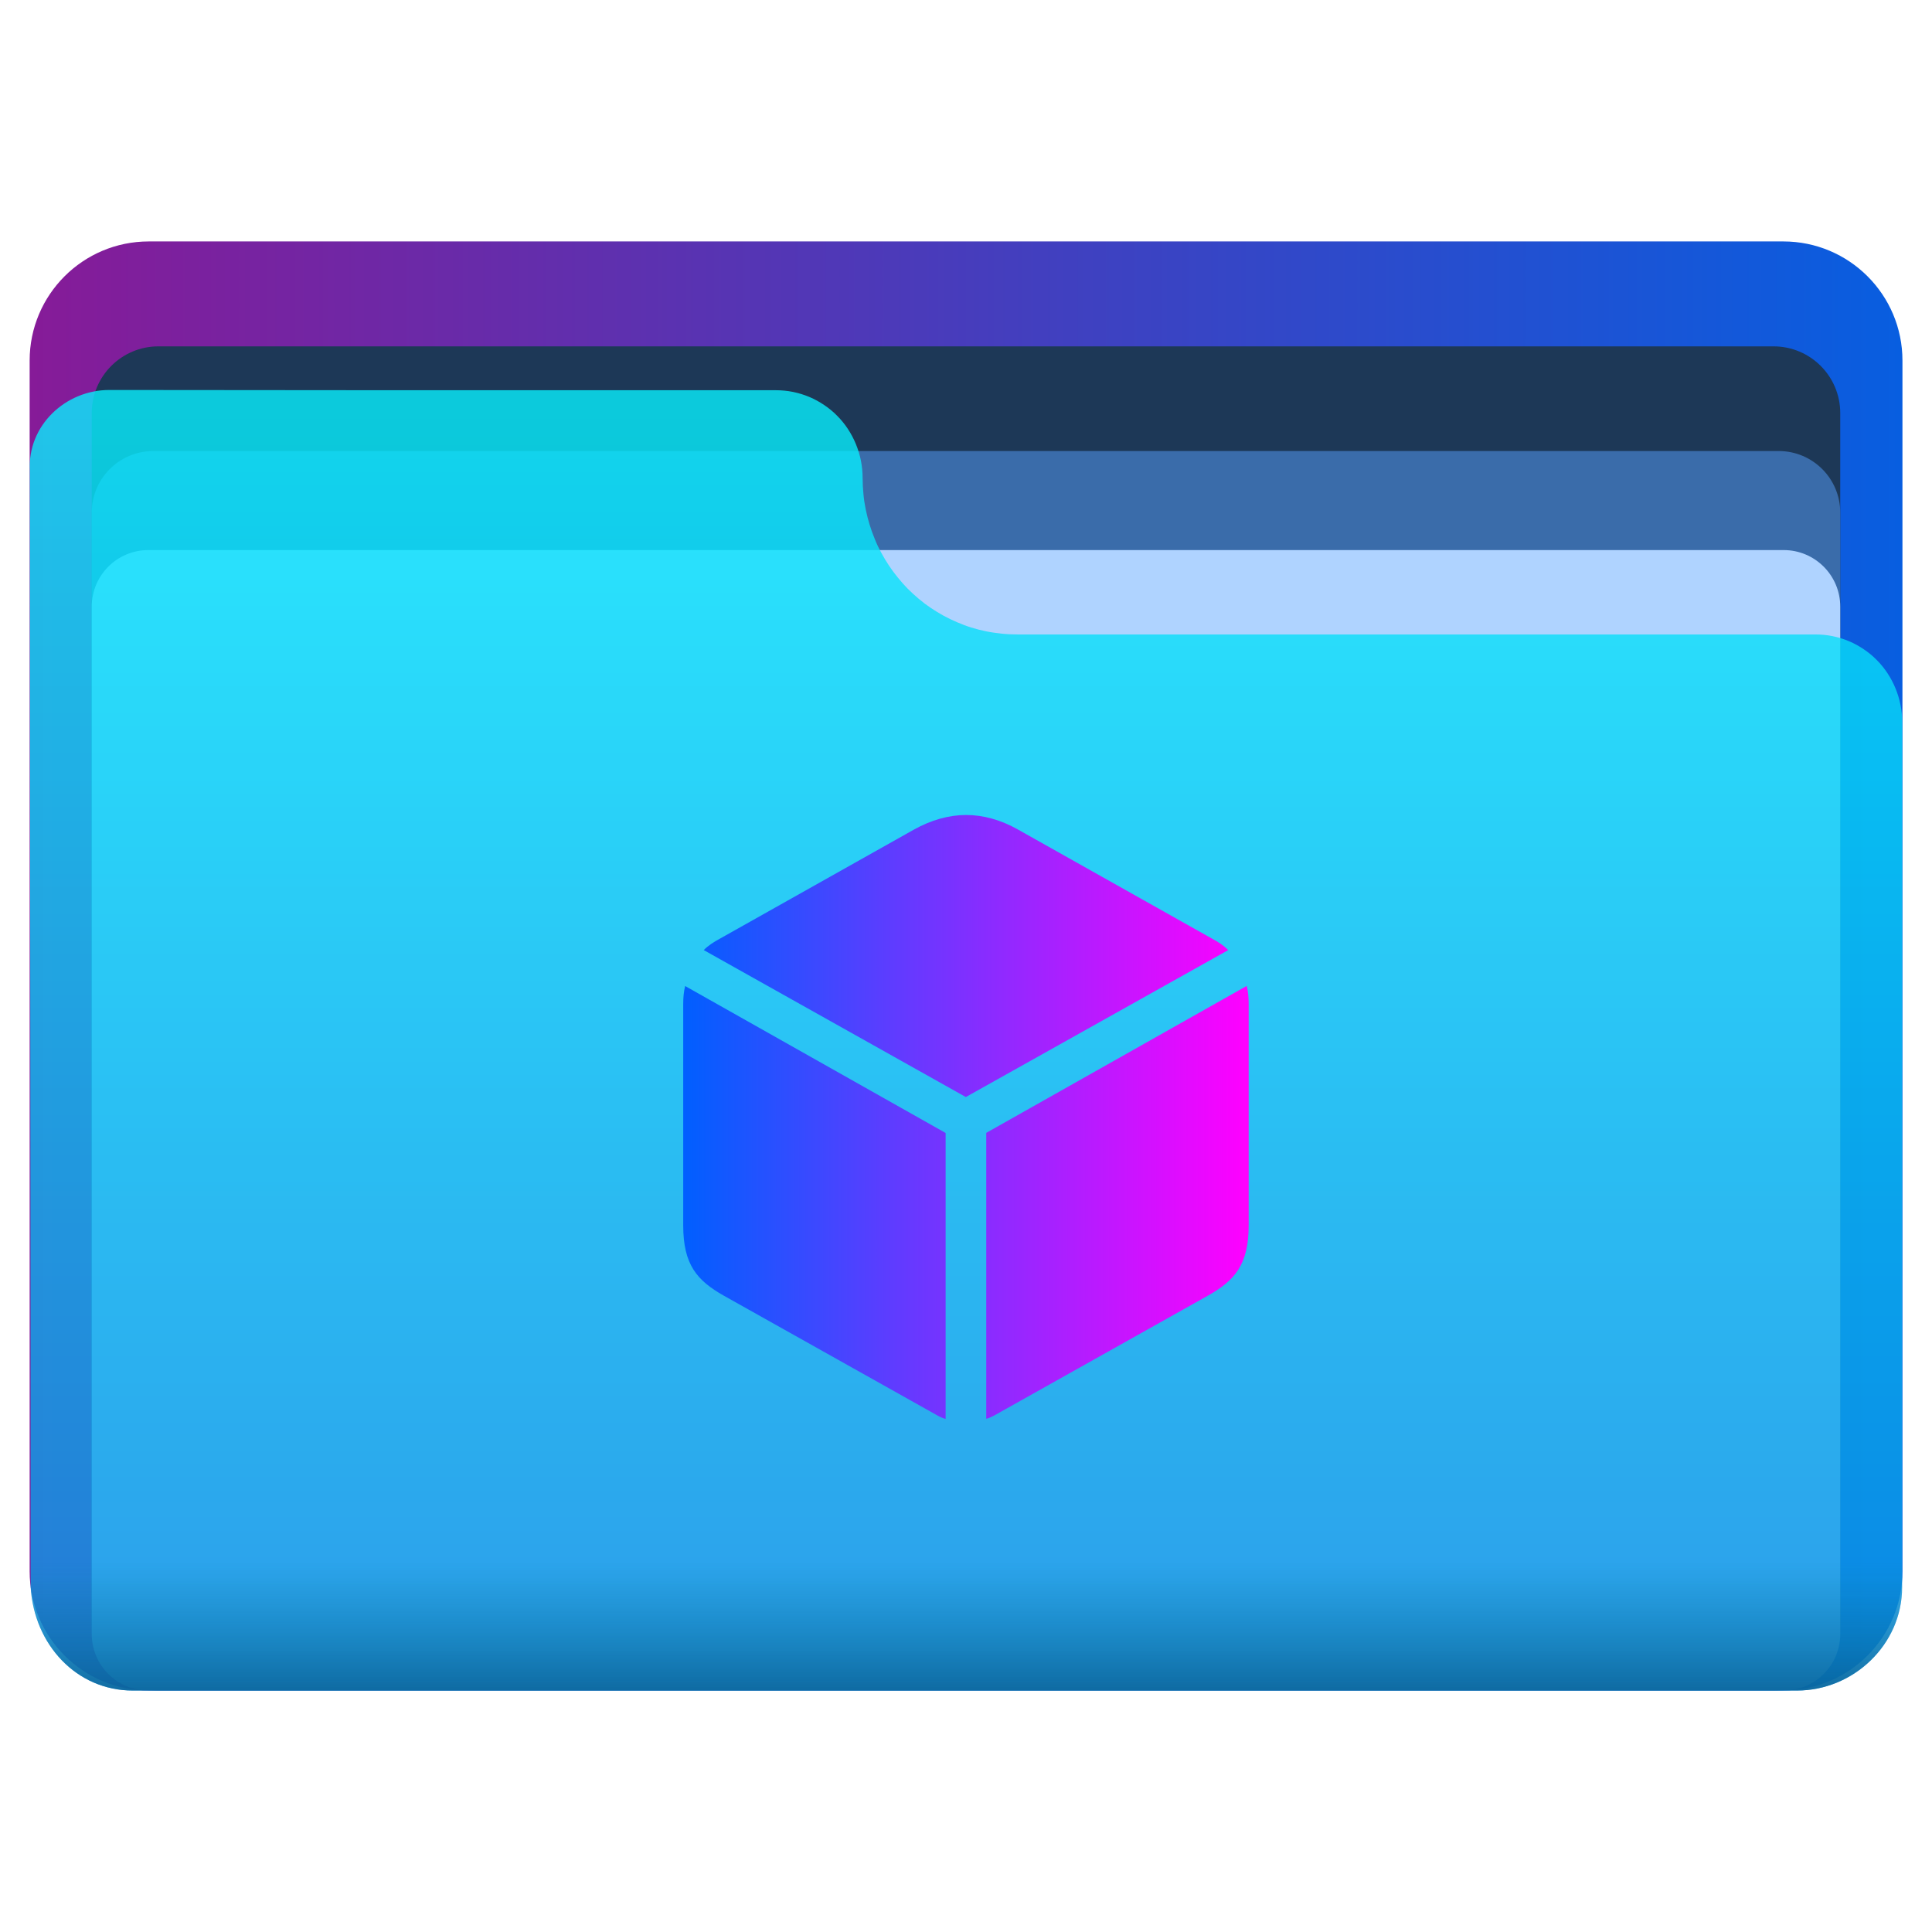
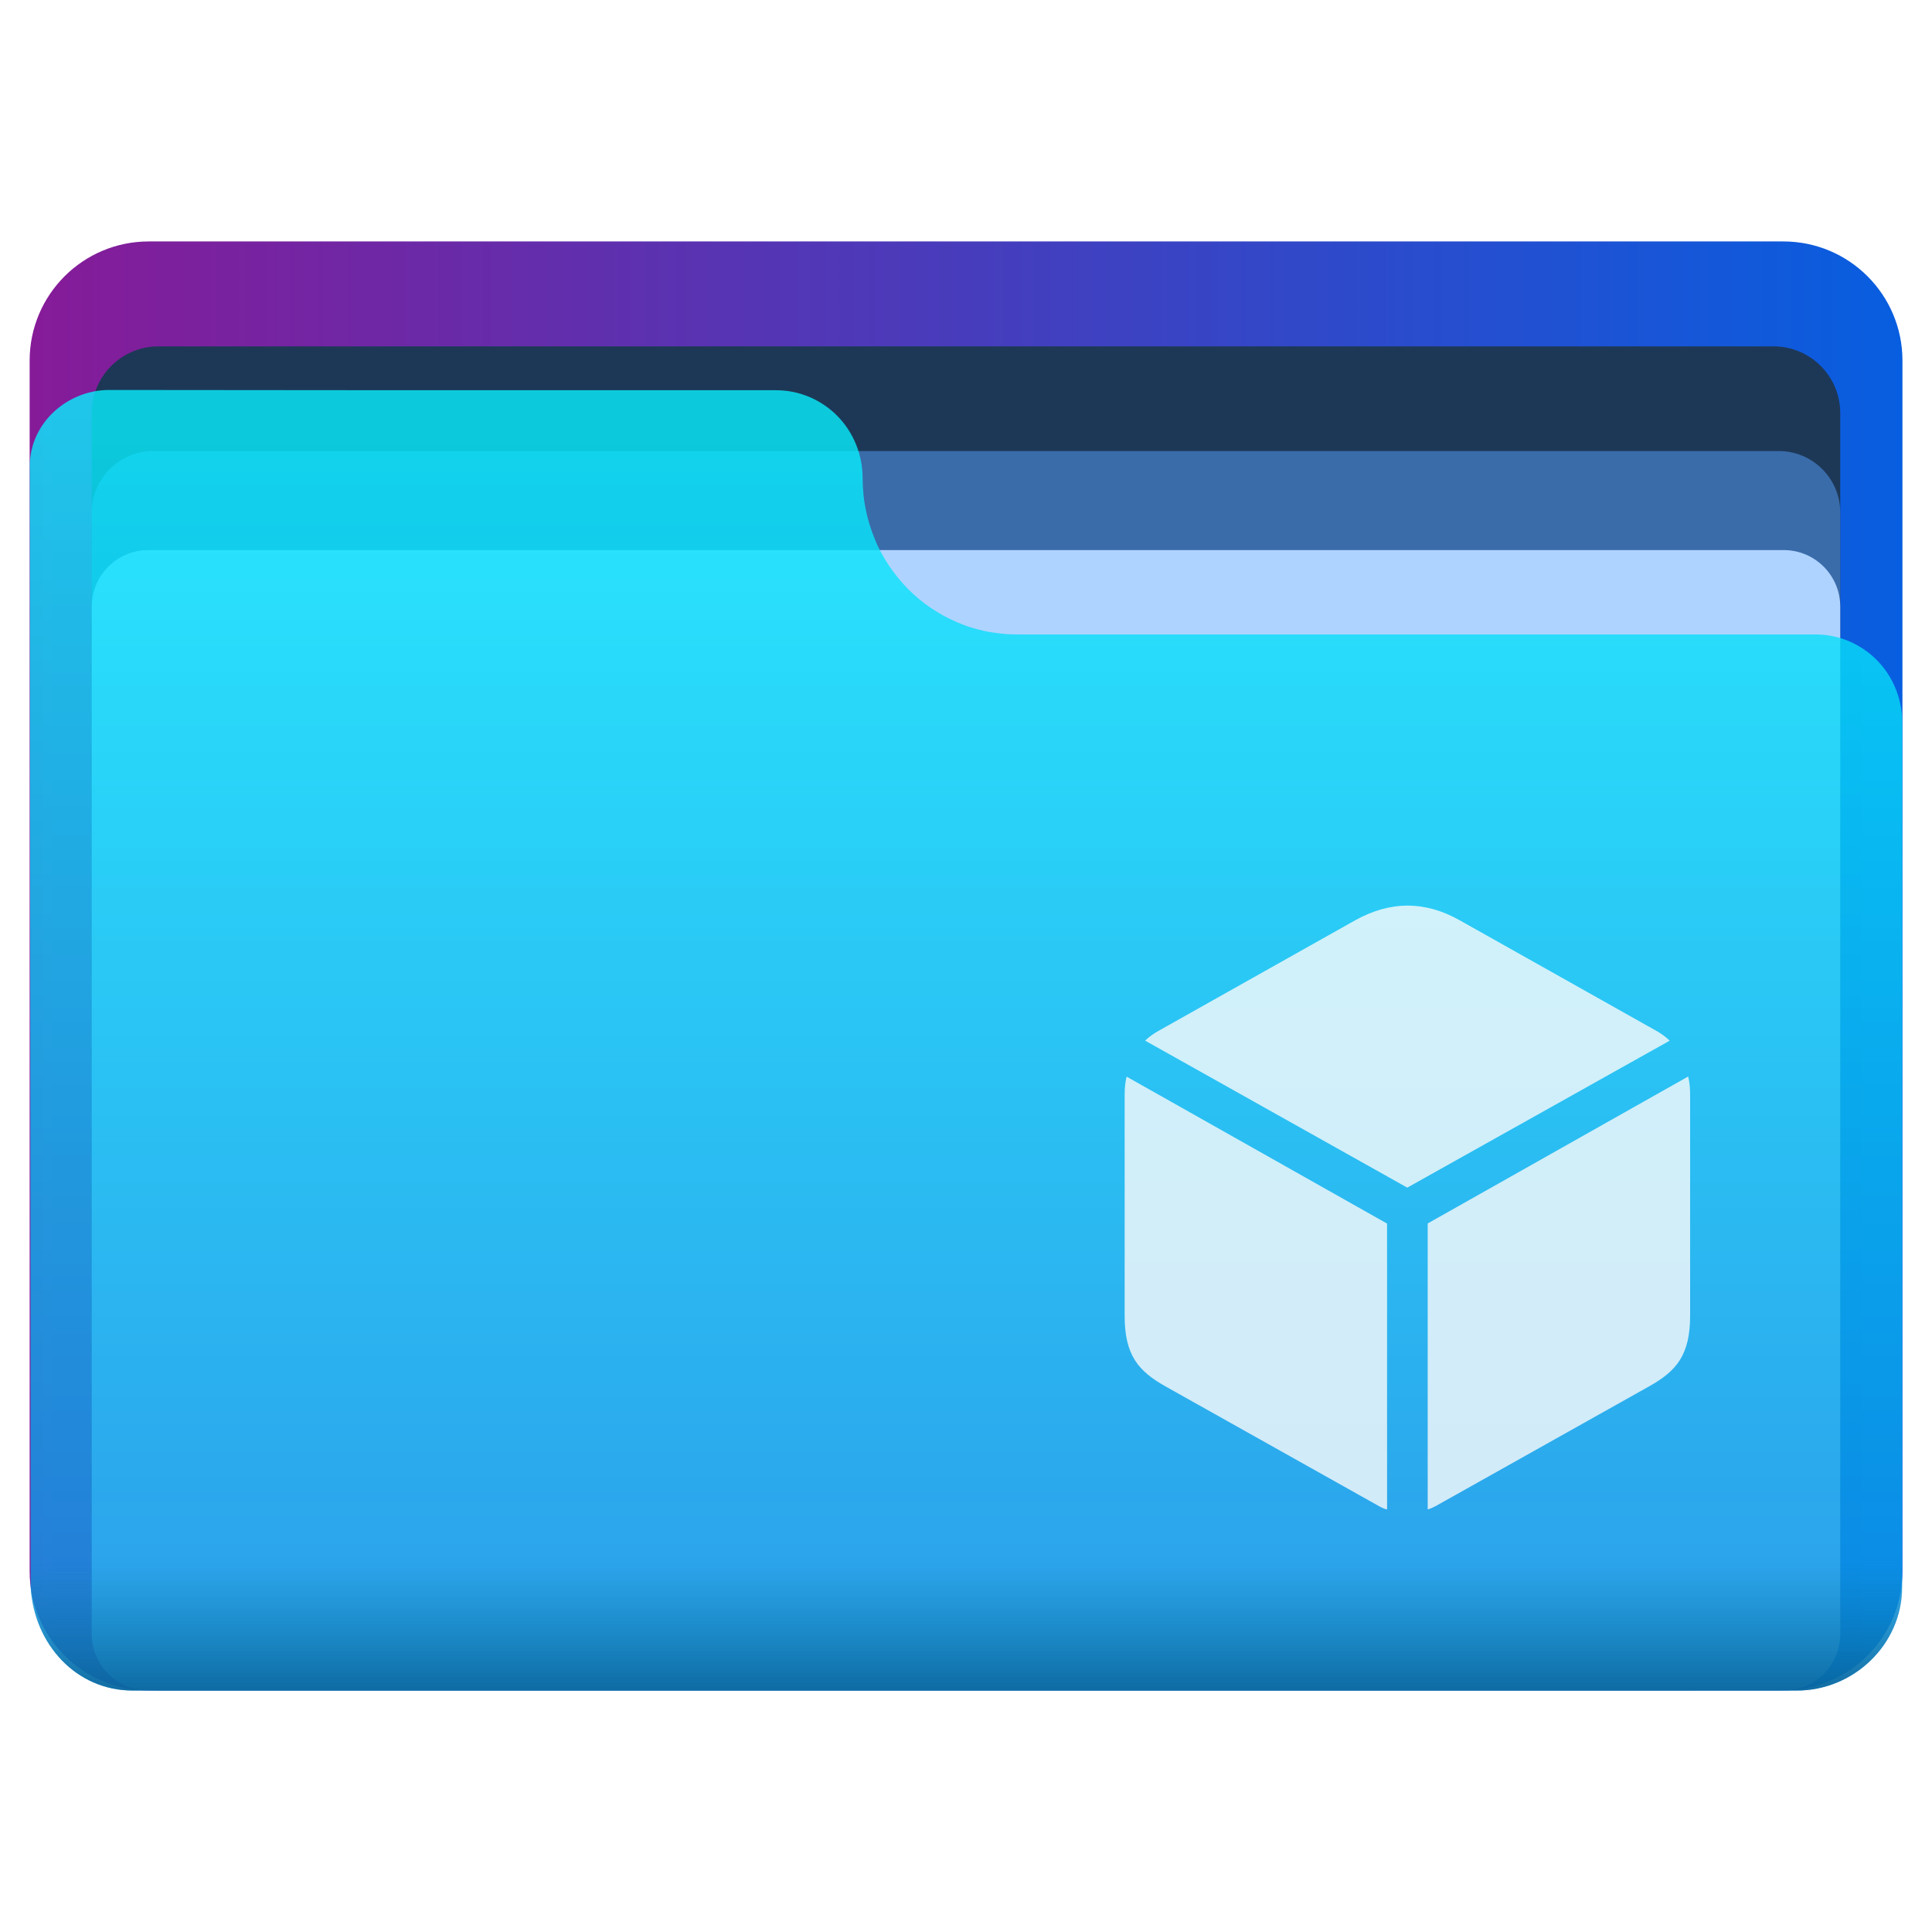
<svg xmlns="http://www.w3.org/2000/svg" width="64" height="64" version="1.1" viewBox="0 0 16.933 16.933">
  <defs>
-     <linearGradient id="linearGradient992" x1="15.505" x2="20.46" y1="9.789" y2="9.789" gradientTransform="translate(-9.5162)" gradientUnits="userSpaceOnUse">
-       <stop stop-color="#005fff" offset="0" />
-       <stop stop-color="#f0f" offset="1" />
-     </linearGradient>
    <linearGradient id="linearGradient60884-3" x1="157.33" x2="247.31" y1="69.985" y2="69.985" gradientTransform="matrix(.18033 0 0 .18033 -28.018 -4.154)" gradientUnits="userSpaceOnUse">
      <stop stop-color="#861b98" offset="0" />
      <stop stop-color="#085ee0" offset="1" />
    </linearGradient>
    <linearGradient id="linearGradient47593-7" x1="193.68" x2="193.68" y1="43.371" y2="103.22" gradientTransform="matrix(.17854 0 0 .18033 -27.733 -4.154)" gradientUnits="userSpaceOnUse">
      <stop stop-color="#07effe" offset="0" />
      <stop stop-color="#0b92e5" offset="1" />
    </linearGradient>
    <linearGradient id="linearGradient2806" x1=".707" x2=".707" y1="14.743" y2="3.539" gradientTransform="translate(3.8869)" gradientUnits="userSpaceOnUse">
      <stop stop-color="#075e91" offset="0" />
      <stop stop-color="#077faa" stop-opacity="0" offset=".1" />
      <stop stop-color="#07effe" stop-opacity="0" offset="1" />
    </linearGradient>
  </defs>
  <g transform="matrix(1.0116 0 0 1.0116 -.098288 -.098288)" fill-rule="evenodd" stroke-width=".18">
    <rect x=".354" y="2.189" width="16.226" height="12.554" ry="1.032" fill="url(#linearGradient60884-3)" style="paint-order:stroke fill markers" />
    <rect x=".892" y="3.098" width="15.149" height="11.645" ry=".578" fill="#1d3857" style="paint-order:stroke fill markers" />
    <rect x=".892" y="4.005" width="15.149" height="10.738" ry=".533" fill="#3a6caa" style="paint-order:stroke fill markers" />
    <rect x=".892" y="4.863" width="15.149" height="9.881" ry=".49" fill="#afd3ff" style="paint-order:stroke fill markers" />
-     <path d="m1.044 3.476c-0.381 0-0.709 0.31-0.688 0.695 0 3.226 0.007 6.427 0.007 9.679 0.03 0.494 0.395 0.894 0.885 0.894h14.418c0.49 0 0.911-0.399 0.911-0.894l1.51e-4 -4.437c0-0.063 7.22e-4 -0.118 7.22e-4 -0.181v-2.875c0-0.053-0.005-0.104-0.015-0.154-0.01-0.05-0.025-0.098-0.044-0.144-0.019-0.046-0.042-0.089-0.069-0.13-0.027-0.041-0.058-0.079-0.092-0.113-0.034-0.035-0.072-0.066-0.112-0.093-0.04-0.027-0.083-0.051-0.128-0.07-0.045-0.019-0.093-0.034-0.142-0.044-0.049-0.01-0.1-0.015-0.153-0.015h-6.91c-0.047 0-0.092-0.002-0.138-0.007-0.045-0.005-0.09-0.011-0.134-0.02-0.044-0.009-0.087-0.02-0.129-0.033-0.042-0.013-0.083-0.029-0.123-0.046-0.04-0.017-0.079-0.036-0.118-0.057-0.038-0.021-0.075-0.044-0.111-0.068-0.036-0.024-0.07-0.05-0.103-0.078-0.033-0.028-0.065-0.057-0.095-0.087-0.03-0.031-0.059-0.063-0.086-0.097-0.027-0.033-0.053-0.068-0.077-0.104-0.024-0.036-0.046-0.073-0.067-0.112-0.021-0.038-0.04-0.078-0.056-0.119-0.017-0.041-0.032-0.082-0.045-0.125-0.013-0.043-0.024-0.086-0.033-0.13-0.009-0.044-0.016-0.089-0.02-0.135-0.004-0.044-0.007-0.089-0.007-0.135 0-0.053-0.005-0.104-0.015-0.154-0.01-0.05-0.025-0.098-0.044-0.144-0.019-0.046-0.042-0.089-0.069-0.13-0.027-0.041-0.058-0.079-0.092-0.113-0.034-0.035-0.072-0.066-0.112-0.093-0.04-0.027-0.083-0.051-0.128-0.07-0.045-0.019-0.093-0.034-0.142-0.044-0.049-0.01-0.1-0.015-0.153-0.015h-3.393z" fill="url(#linearGradient47593-7)" opacity=".8" style="paint-order:stroke fill markers" />
-     <path d="m1.044 3.476c-0.381 0-0.709 0.31-0.688 0.695 0 3.226 0.007 6.427 0.007 9.679 0.03 0.494 0.395 0.894 0.885 0.894h14.418c0.49 0 0.911-0.399 0.911-0.894l1.51e-4 -4.437c0-0.063 7.22e-4 -0.118 7.22e-4 -0.181v-2.875c0-0.053-0.005-0.104-0.015-0.154-0.01-0.05-0.025-0.098-0.044-0.144-0.019-0.046-0.042-0.089-0.069-0.13-0.027-0.041-0.058-0.079-0.092-0.113-0.034-0.035-0.072-0.066-0.112-0.093-0.04-0.027-0.083-0.051-0.128-0.07-0.045-0.019-0.093-0.034-0.142-0.044-0.049-0.01-0.1-0.015-0.153-0.015h-6.91c-0.047 0-0.092-0.002-0.138-0.007-0.045-0.005-0.09-0.011-0.134-0.02-0.044-0.009-0.087-0.02-0.129-0.033-0.042-0.013-0.083-0.029-0.123-0.046-0.04-0.017-0.079-0.036-0.118-0.057-0.038-0.021-0.075-0.044-0.111-0.068-0.036-0.024-0.07-0.05-0.103-0.078-0.033-0.028-0.065-0.057-0.095-0.087-0.03-0.031-0.059-0.063-0.086-0.097-0.027-0.033-0.053-0.068-0.077-0.104-0.024-0.036-0.046-0.073-0.067-0.112-0.021-0.038-0.04-0.078-0.056-0.119-0.017-0.041-0.032-0.082-0.045-0.125-0.013-0.043-0.024-0.086-0.033-0.13-0.009-0.044-0.016-0.089-0.02-0.135-0.004-0.044-0.007-0.089-0.007-0.135 0-0.053-0.005-0.104-0.015-0.154-0.01-0.05-0.025-0.098-0.044-0.144-0.019-0.046-0.042-0.089-0.069-0.13-0.027-0.041-0.058-0.079-0.092-0.113-0.034-0.035-0.072-0.066-0.112-0.093-0.04-0.027-0.083-0.051-0.128-0.07-0.045-0.019-0.093-0.034-0.142-0.044-0.049-0.01-0.1-0.015-0.153-0.015h-3.393z" fill="url(#linearGradient2806)" opacity=".8" style="paint-order:stroke fill markers" />
+     <path d="m1.044 3.476c-0.381 0-0.709 0.31-0.688 0.695 0 3.226 0.007 6.427 0.007 9.679 0.03 0.494 0.395 0.894 0.885 0.894h14.418c0.49 0 0.911-0.399 0.911-0.894l1.51e-4 -4.437c0-0.063 7.22e-4 -0.118 7.22e-4 -0.181v-2.875c0-0.053-0.005-0.104-0.015-0.154-0.01-0.05-0.025-0.098-0.044-0.144-0.019-0.046-0.042-0.089-0.069-0.13-0.027-0.041-0.058-0.079-0.092-0.113-0.034-0.035-0.072-0.066-0.112-0.093s-0.083-0.051-0.128-0.07c-0.045-0.019-0.093-0.034-0.142-0.044-0.049-0.01-0.1-0.015-0.153-0.015h-6.91c-0.047 0-0.092-0.002-0.138-0.007-0.045-0.005-0.09-0.011-0.134-0.02-0.044-0.009-0.087-0.02-0.129-0.033-0.042-0.013-0.083-0.029-0.123-0.046-0.04-0.017-0.079-0.036-0.118-0.057-0.038-0.021-0.075-0.044-0.111-0.068-0.036-0.024-0.07-0.05-0.103-0.078-0.033-0.028-0.065-0.057-0.095-0.087-0.03-0.031-0.059-0.063-0.086-0.097s-0.053-0.068-0.077-0.104c-0.024-0.036-0.046-0.073-0.067-0.112-0.021-0.038-0.04-0.078-0.056-0.119-0.017-0.041-0.032-0.082-0.045-0.125-0.013-0.043-0.024-0.086-0.033-0.13-0.009-0.044-0.016-0.089-0.02-0.135-0.004-0.044-0.007-0.089-0.007-0.135 0-0.053-0.005-0.104-0.015-0.154-0.01-0.05-0.025-0.098-0.044-0.144-0.019-0.046-0.042-0.089-0.069-0.13-0.027-0.041-0.058-0.079-0.092-0.113-0.034-0.035-0.072-0.066-0.112-0.093-0.04-0.027-0.083-0.051-0.128-0.07-0.045-0.019-0.093-0.034-0.142-0.044-0.049-0.01-0.1-0.015-0.153-0.015h-3.393z" fill="url(#linearGradient47593-7)" opacity=".8" style="paint-order:stroke fill markers" />
+     <path d="m1.044 3.476c-0.381 0-0.709 0.31-0.688 0.695 0 3.226 0.007 6.427 0.007 9.679 0.03 0.494 0.395 0.894 0.885 0.894h14.418c0.49 0 0.911-0.399 0.911-0.894l1.51e-4 -4.437c0-0.063 7.22e-4 -0.118 7.22e-4 -0.181v-2.875c0-0.053-0.005-0.104-0.015-0.154-0.01-0.05-0.025-0.098-0.044-0.144-0.019-0.046-0.042-0.089-0.069-0.13-0.027-0.041-0.058-0.079-0.092-0.113-0.034-0.035-0.072-0.066-0.112-0.093s-0.083-0.051-0.128-0.07c-0.045-0.019-0.093-0.034-0.142-0.044-0.049-0.01-0.1-0.015-0.153-0.015h-6.91c-0.047 0-0.092-0.002-0.138-0.007-0.045-0.005-0.09-0.011-0.134-0.02-0.044-0.009-0.087-0.02-0.129-0.033-0.042-0.013-0.083-0.029-0.123-0.046-0.04-0.017-0.079-0.036-0.118-0.057-0.038-0.021-0.075-0.044-0.111-0.068-0.036-0.024-0.07-0.05-0.103-0.078-0.033-0.028-0.065-0.057-0.095-0.087-0.03-0.031-0.059-0.063-0.086-0.097s-0.053-0.068-0.077-0.104c-0.024-0.036-0.046-0.073-0.067-0.112-0.021-0.038-0.04-0.078-0.056-0.119-0.017-0.041-0.032-0.082-0.045-0.125-0.013-0.043-0.024-0.086-0.033-0.13-0.009-0.044-0.016-0.089-0.02-0.135-0.004-0.044-0.007-0.089-0.007-0.135 0-0.053-0.005-0.104-0.015-0.154-0.01-0.05-0.025-0.098-0.044-0.144-0.019-0.046-0.042-0.089-0.069-0.13-0.027-0.041-0.058-0.079-0.092-0.113-0.034-0.035-0.072-0.066-0.112-0.093-0.04-0.027-0.083-0.051-0.128-0.07-0.045-0.019-0.093-0.034-0.142-0.044-0.049-0.01-0.1-0.015-0.153-0.015h-3.393z" fill="url(#linearGradient2806)" opacity=".8" style="paint-order:stroke fill markers" />
  </g>
-   <path d="m8.465 9.615 2.3-1.288c-0.039-0.039-0.085-0.07-0.145-0.102l-1.697-0.954c-0.15-0.085-0.305-0.128-0.455-0.128-0.152 0-0.307 0.044-0.458 0.128l-1.697 0.954c-0.058 0.031-0.107 0.063-0.145 0.102zm-0.177 2.82v-2.505l-2.283-1.288c-0.012 0.048-0.017 0.099-0.017 0.16v1.937c0 0.346 0.121 0.484 0.356 0.617l1.874 1.051c0.022 0.012 0.046 0.024 0.07 0.029zm0.356 0c0.024-0.005 0.046-0.017 0.07-0.029l1.874-1.051c0.235-0.133 0.356-0.271 0.356-0.617v-1.937c0-0.061-0.005-0.111-0.017-0.16l-2.283 1.288z" fill="url(#linearGradient992)" stroke-width=".275" />
+   <path d="m12.334 10.409 2.3-1.288c-0.039-0.039-0.085-0.07-0.145-0.102l-1.697-0.954c-0.15-0.085-0.305-0.128-0.455-0.128-0.152 0-0.307 0.044-0.458 0.128l-1.697 0.954c-0.058 0.031-0.107 0.063-0.145 0.102zm-0.177 2.82v-2.505l-2.283-1.288c-0.012 0.048-0.017 0.099-0.017 0.16v1.937c0 0.346 0.121 0.484 0.356 0.617l1.874 1.051c0.022 0.012 0.046 0.024 0.07 0.029zm0.356 0c0.024-0.005 0.046-0.017 0.07-0.029l1.874-1.051c0.235-0.133 0.356-0.271 0.356-0.617v-1.937c0-0.061-0.005-0.111-0.017-0.16l-2.283 1.288z" fill="#fbfbfb" opacity=".8" stroke-width=".275" />
</svg>
